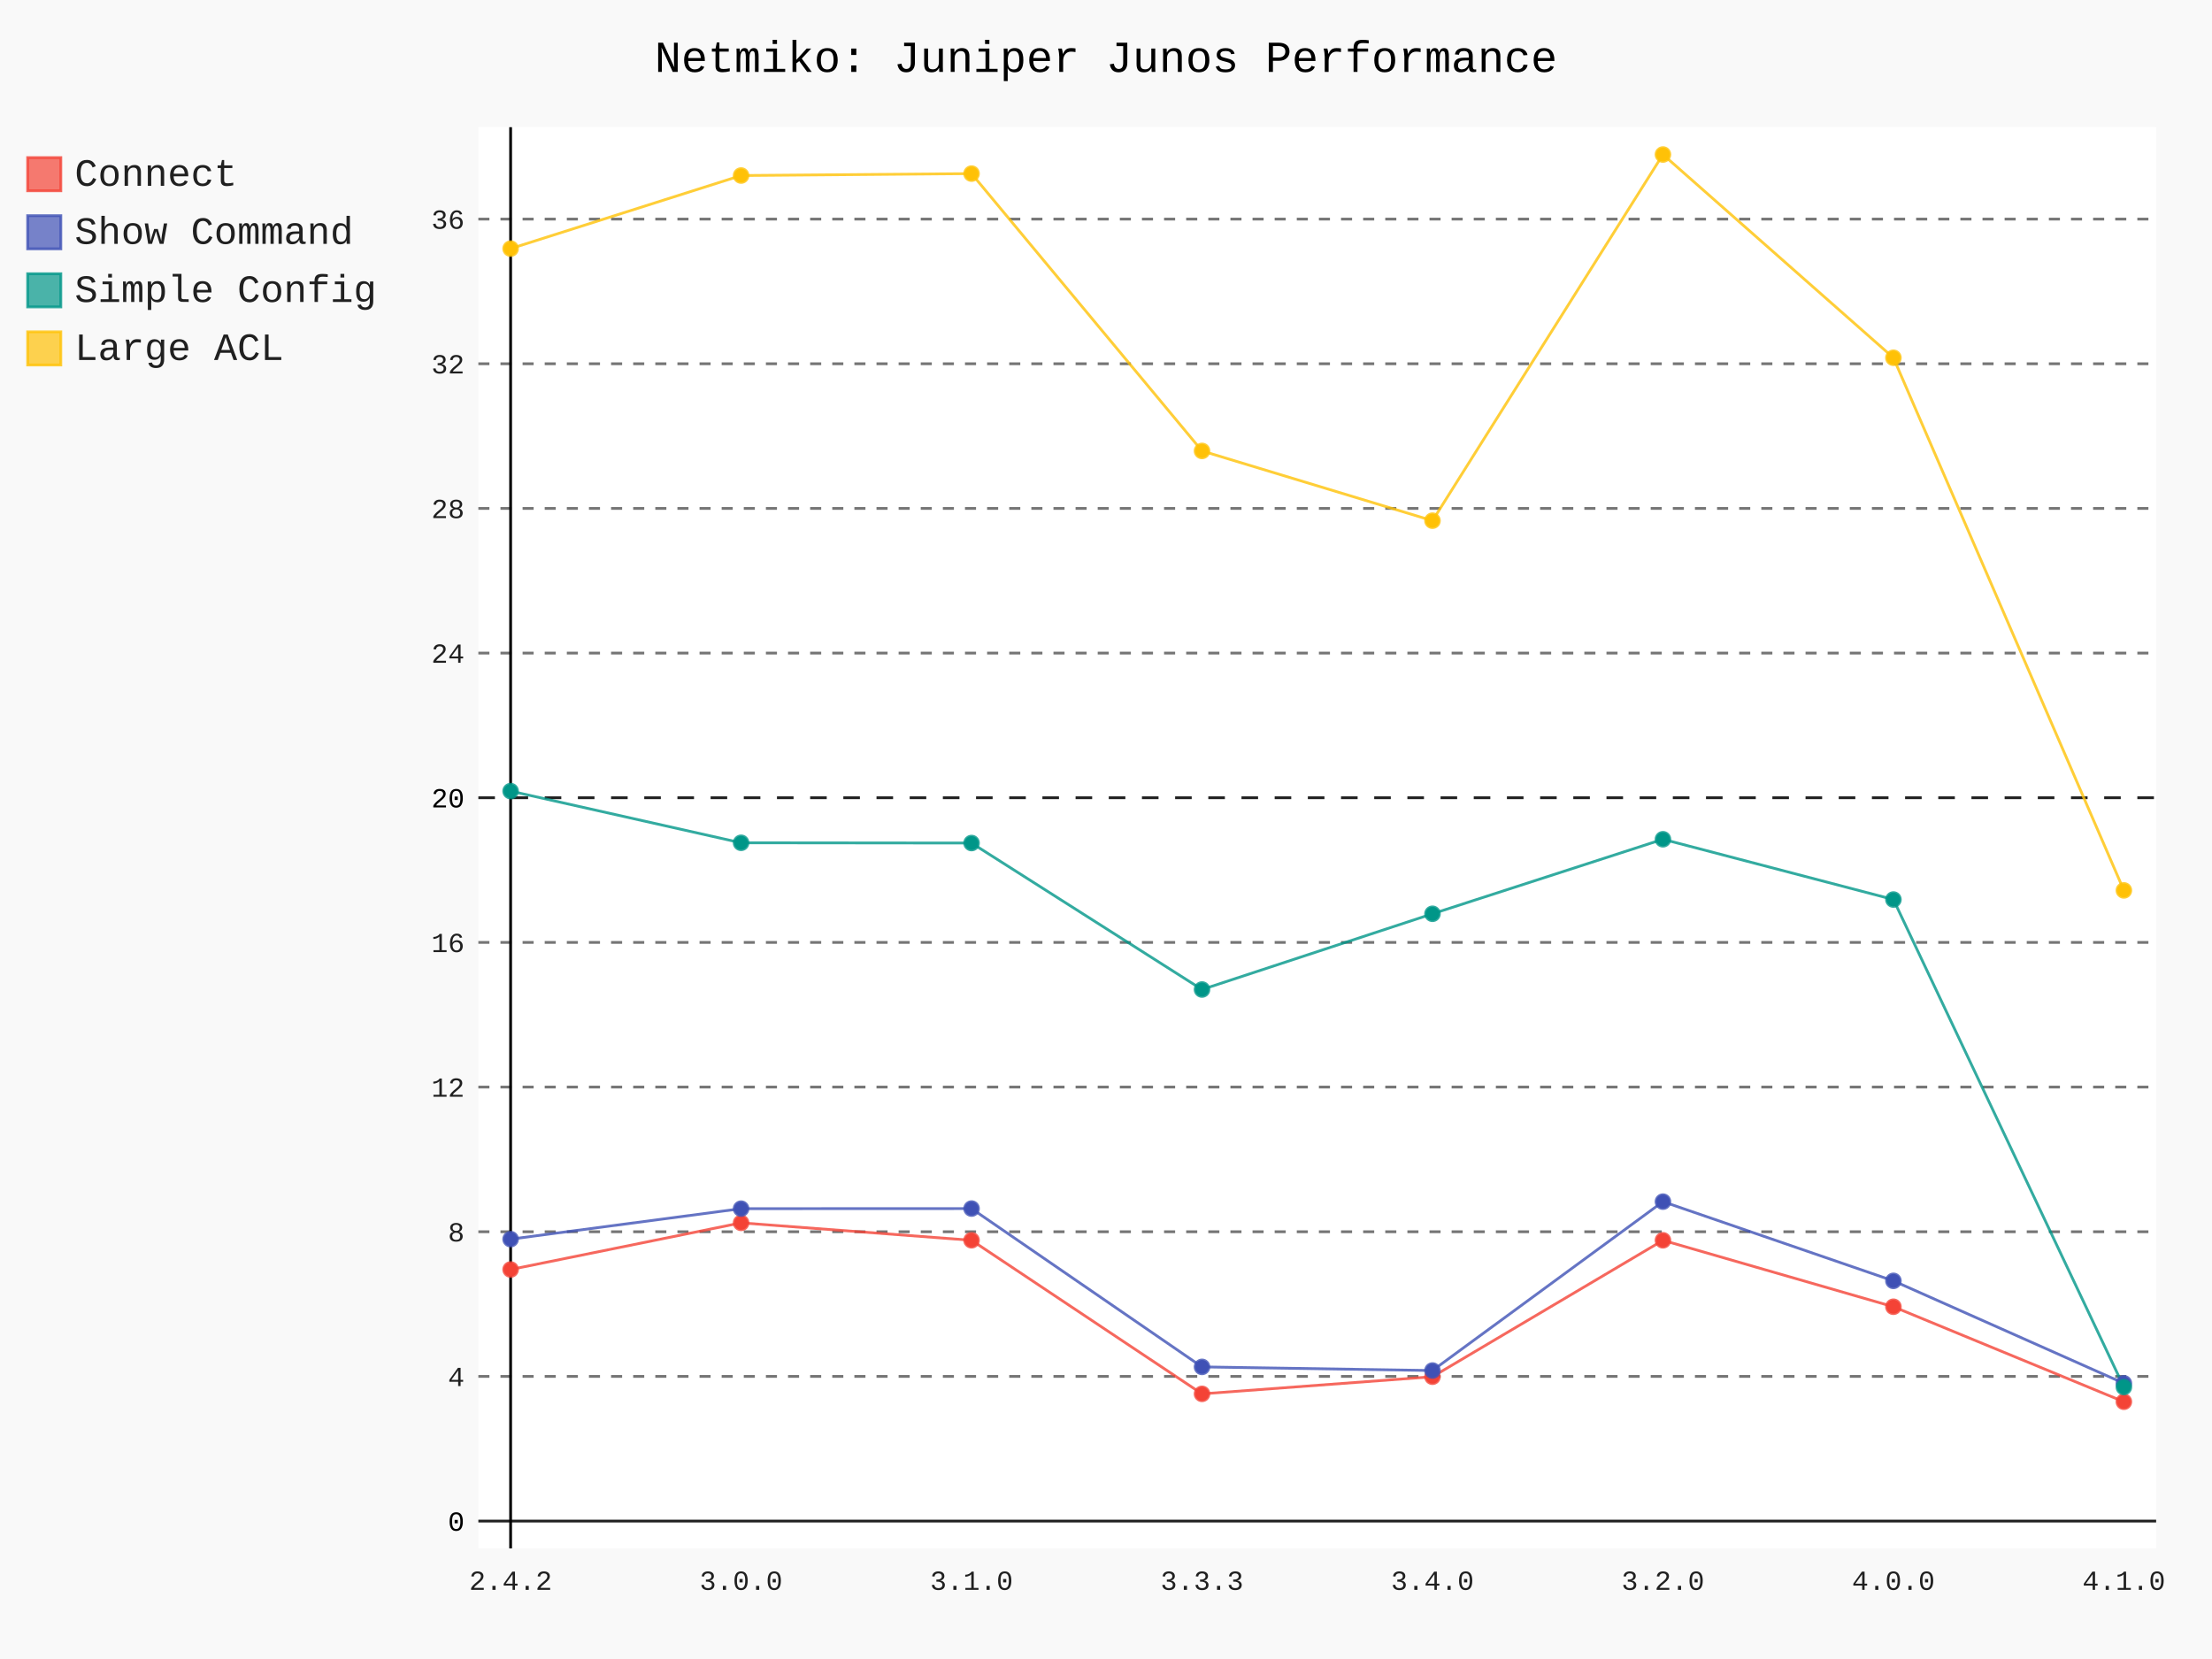
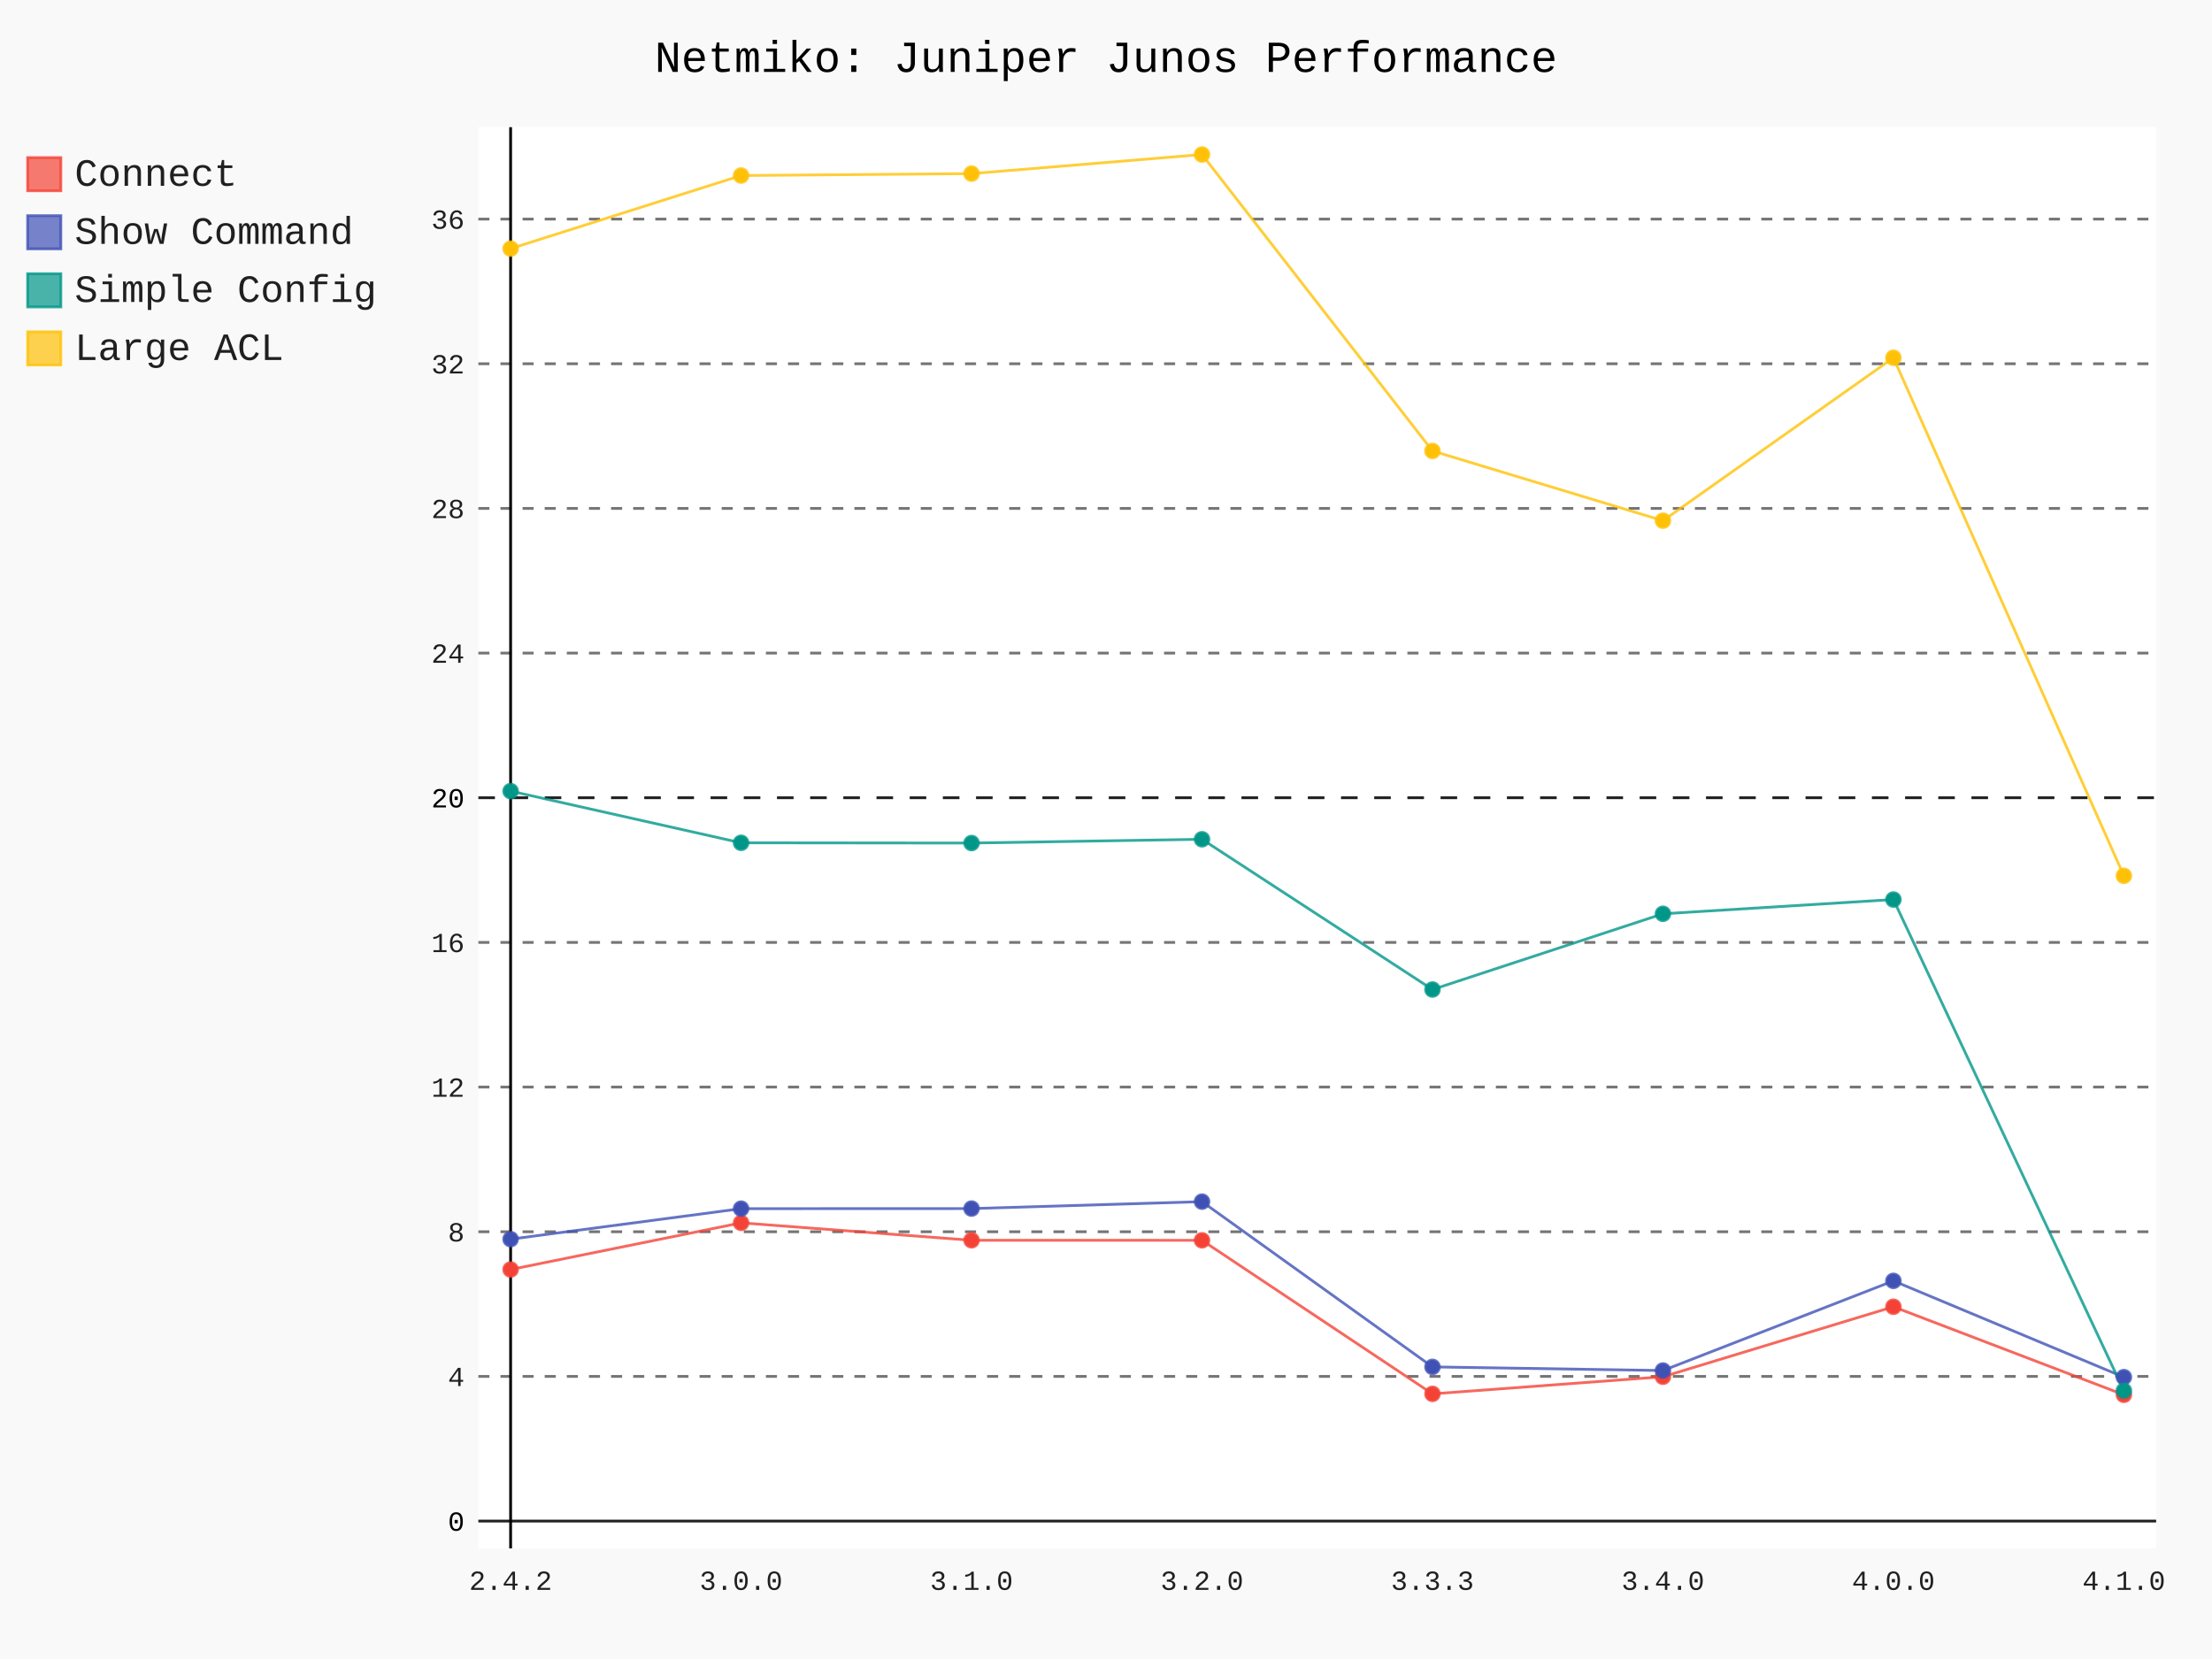
- <svg xmlns="http://www.w3.org/2000/svg" id="chart-37fd788b-9e0f-489f-901a-ba009d6db473" class="pygal-chart" viewBox="0 0 800 600">
+ <svg xmlns="http://www.w3.org/2000/svg" id="chart-bc8720fd-ad71-469c-908b-368c6216bf1d" class="pygal-chart" viewBox="0 0 800 600">
  <defs>
-     <style type="text/css">#chart-37fd788b-9e0f-489f-901a-ba009d6db473{-webkit-user-select:none;-webkit-font-smoothing:antialiased;font-family:Consolas,"Liberation Mono",Menlo,Courier,monospace}#chart-37fd788b-9e0f-489f-901a-ba009d6db473 .title{font-family:Consolas,"Liberation Mono",Menlo,Courier,monospace;font-size:16px}#chart-37fd788b-9e0f-489f-901a-ba009d6db473 .legends .legend text{font-family:Consolas,"Liberation Mono",Menlo,Courier,monospace;font-size:14px}#chart-37fd788b-9e0f-489f-901a-ba009d6db473 .axis text{font-family:Consolas,"Liberation Mono",Menlo,Courier,monospace;font-size:10px}#chart-37fd788b-9e0f-489f-901a-ba009d6db473 .axis text.major{font-family:Consolas,"Liberation Mono",Menlo,Courier,monospace;font-size:10px}#chart-37fd788b-9e0f-489f-901a-ba009d6db473 .text-overlay text.value{font-family:Consolas,"Liberation Mono",Menlo,Courier,monospace;font-size:16px}#chart-37fd788b-9e0f-489f-901a-ba009d6db473 .text-overlay text.label{font-family:Consolas,"Liberation Mono",Menlo,Courier,monospace;font-size:10px}#chart-37fd788b-9e0f-489f-901a-ba009d6db473 .tooltip{font-family:Consolas,"Liberation Mono",Menlo,Courier,monospace;font-size:14px}#chart-37fd788b-9e0f-489f-901a-ba009d6db473 text.no_data{font-family:Consolas,"Liberation Mono",Menlo,Courier,monospace;font-size:64px}
- #chart-37fd788b-9e0f-489f-901a-ba009d6db473{background-color:rgba(249,249,249,1)}#chart-37fd788b-9e0f-489f-901a-ba009d6db473 path,#chart-37fd788b-9e0f-489f-901a-ba009d6db473 line,#chart-37fd788b-9e0f-489f-901a-ba009d6db473 rect,#chart-37fd788b-9e0f-489f-901a-ba009d6db473 circle{-webkit-transition:150ms;-moz-transition:150ms;transition:150ms}#chart-37fd788b-9e0f-489f-901a-ba009d6db473 .graph &gt; .background{fill:rgba(249,249,249,1)}#chart-37fd788b-9e0f-489f-901a-ba009d6db473 .plot &gt; .background{fill:rgba(255,255,255,1)}#chart-37fd788b-9e0f-489f-901a-ba009d6db473 .graph{fill:rgba(0,0,0,.87)}#chart-37fd788b-9e0f-489f-901a-ba009d6db473 text.no_data{fill:rgba(0,0,0,1)}#chart-37fd788b-9e0f-489f-901a-ba009d6db473 .title{fill:rgba(0,0,0,1)}#chart-37fd788b-9e0f-489f-901a-ba009d6db473 .legends .legend text{fill:rgba(0,0,0,.87)}#chart-37fd788b-9e0f-489f-901a-ba009d6db473 .legends .legend:hover text{fill:rgba(0,0,0,1)}#chart-37fd788b-9e0f-489f-901a-ba009d6db473 .axis .line{stroke:rgba(0,0,0,1)}#chart-37fd788b-9e0f-489f-901a-ba009d6db473 .axis .guide.line{stroke:rgba(0,0,0,.54)}#chart-37fd788b-9e0f-489f-901a-ba009d6db473 .axis .major.line{stroke:rgba(0,0,0,.87)}#chart-37fd788b-9e0f-489f-901a-ba009d6db473 .axis text.major{fill:rgba(0,0,0,1)}#chart-37fd788b-9e0f-489f-901a-ba009d6db473 .axis.y .guides:hover .guide.line,#chart-37fd788b-9e0f-489f-901a-ba009d6db473 .line-graph .axis.x .guides:hover .guide.line,#chart-37fd788b-9e0f-489f-901a-ba009d6db473 .stackedline-graph .axis.x .guides:hover .guide.line,#chart-37fd788b-9e0f-489f-901a-ba009d6db473 .xy-graph .axis.x .guides:hover .guide.line{stroke:rgba(0,0,0,1)}#chart-37fd788b-9e0f-489f-901a-ba009d6db473 .axis .guides:hover text{fill:rgba(0,0,0,1)}#chart-37fd788b-9e0f-489f-901a-ba009d6db473 .reactive{fill-opacity:.7;stroke-opacity:.8}#chart-37fd788b-9e0f-489f-901a-ba009d6db473 .ci{stroke:rgba(0,0,0,.87)}#chart-37fd788b-9e0f-489f-901a-ba009d6db473 .reactive.active,#chart-37fd788b-9e0f-489f-901a-ba009d6db473 .active .reactive{fill-opacity:.8;stroke-opacity:.9;stroke-width:4}#chart-37fd788b-9e0f-489f-901a-ba009d6db473 .ci .reactive.active{stroke-width:1.5}#chart-37fd788b-9e0f-489f-901a-ba009d6db473 .series text{fill:rgba(0,0,0,1)}#chart-37fd788b-9e0f-489f-901a-ba009d6db473 .tooltip rect{fill:rgba(255,255,255,1);stroke:rgba(0,0,0,1);-webkit-transition:opacity 150ms;-moz-transition:opacity 150ms;transition:opacity 150ms}#chart-37fd788b-9e0f-489f-901a-ba009d6db473 .tooltip .label{fill:rgba(0,0,0,.87)}#chart-37fd788b-9e0f-489f-901a-ba009d6db473 .tooltip .label{fill:rgba(0,0,0,.87)}#chart-37fd788b-9e0f-489f-901a-ba009d6db473 .tooltip .legend{font-size:.8em;fill:rgba(0,0,0,.54)}#chart-37fd788b-9e0f-489f-901a-ba009d6db473 .tooltip .x_label{font-size:.6em;fill:rgba(0,0,0,1)}#chart-37fd788b-9e0f-489f-901a-ba009d6db473 .tooltip .xlink{font-size:.5em;text-decoration:underline}#chart-37fd788b-9e0f-489f-901a-ba009d6db473 .tooltip .value{font-size:1.5em}#chart-37fd788b-9e0f-489f-901a-ba009d6db473 .bound{font-size:.5em}#chart-37fd788b-9e0f-489f-901a-ba009d6db473 .max-value{font-size:.75em;fill:rgba(0,0,0,.54)}#chart-37fd788b-9e0f-489f-901a-ba009d6db473 .map-element{fill:rgba(255,255,255,1);stroke:rgba(0,0,0,.54) !important}#chart-37fd788b-9e0f-489f-901a-ba009d6db473 .map-element .reactive{fill-opacity:inherit;stroke-opacity:inherit}#chart-37fd788b-9e0f-489f-901a-ba009d6db473 .color-0,#chart-37fd788b-9e0f-489f-901a-ba009d6db473 .color-0 a:visited{stroke:#F44336;fill:#F44336}#chart-37fd788b-9e0f-489f-901a-ba009d6db473 .color-1,#chart-37fd788b-9e0f-489f-901a-ba009d6db473 .color-1 a:visited{stroke:#3F51B5;fill:#3F51B5}#chart-37fd788b-9e0f-489f-901a-ba009d6db473 .color-2,#chart-37fd788b-9e0f-489f-901a-ba009d6db473 .color-2 a:visited{stroke:#009688;fill:#009688}#chart-37fd788b-9e0f-489f-901a-ba009d6db473 .color-3,#chart-37fd788b-9e0f-489f-901a-ba009d6db473 .color-3 a:visited{stroke:#FFC107;fill:#FFC107}#chart-37fd788b-9e0f-489f-901a-ba009d6db473 .text-overlay .color-0 text{fill:black}#chart-37fd788b-9e0f-489f-901a-ba009d6db473 .text-overlay .color-1 text{fill:black}#chart-37fd788b-9e0f-489f-901a-ba009d6db473 .text-overlay .color-2 text{fill:black}#chart-37fd788b-9e0f-489f-901a-ba009d6db473 .text-overlay .color-3 text{fill:black}
- #chart-37fd788b-9e0f-489f-901a-ba009d6db473 text.no_data{text-anchor:middle}#chart-37fd788b-9e0f-489f-901a-ba009d6db473 .guide.line{fill:none}#chart-37fd788b-9e0f-489f-901a-ba009d6db473 .centered{text-anchor:middle}#chart-37fd788b-9e0f-489f-901a-ba009d6db473 .title{text-anchor:middle}#chart-37fd788b-9e0f-489f-901a-ba009d6db473 .legends .legend text{fill-opacity:1}#chart-37fd788b-9e0f-489f-901a-ba009d6db473 .axis.x text{text-anchor:middle}#chart-37fd788b-9e0f-489f-901a-ba009d6db473 .axis.x:not(.web) text[transform]{text-anchor:start}#chart-37fd788b-9e0f-489f-901a-ba009d6db473 .axis.x:not(.web) text[transform].backwards{text-anchor:end}#chart-37fd788b-9e0f-489f-901a-ba009d6db473 .axis.y text{text-anchor:end}#chart-37fd788b-9e0f-489f-901a-ba009d6db473 .axis.y text[transform].backwards{text-anchor:start}#chart-37fd788b-9e0f-489f-901a-ba009d6db473 .axis.y2 text{text-anchor:start}#chart-37fd788b-9e0f-489f-901a-ba009d6db473 .axis.y2 text[transform].backwards{text-anchor:end}#chart-37fd788b-9e0f-489f-901a-ba009d6db473 .axis .guide.line{stroke-dasharray:4,4}#chart-37fd788b-9e0f-489f-901a-ba009d6db473 .axis .major.guide.line{stroke-dasharray:6,6}#chart-37fd788b-9e0f-489f-901a-ba009d6db473 .horizontal .axis.y .guide.line,#chart-37fd788b-9e0f-489f-901a-ba009d6db473 .horizontal .axis.y2 .guide.line,#chart-37fd788b-9e0f-489f-901a-ba009d6db473 .vertical .axis.x .guide.line{opacity:0}#chart-37fd788b-9e0f-489f-901a-ba009d6db473 .horizontal .axis.always_show .guide.line,#chart-37fd788b-9e0f-489f-901a-ba009d6db473 .vertical .axis.always_show .guide.line{opacity:1 !important}#chart-37fd788b-9e0f-489f-901a-ba009d6db473 .axis.y .guides:hover .guide.line,#chart-37fd788b-9e0f-489f-901a-ba009d6db473 .axis.y2 .guides:hover .guide.line,#chart-37fd788b-9e0f-489f-901a-ba009d6db473 .axis.x .guides:hover .guide.line{opacity:1}#chart-37fd788b-9e0f-489f-901a-ba009d6db473 .axis .guides:hover text{opacity:1}#chart-37fd788b-9e0f-489f-901a-ba009d6db473 .nofill{fill:none}#chart-37fd788b-9e0f-489f-901a-ba009d6db473 .subtle-fill{fill-opacity:.2}#chart-37fd788b-9e0f-489f-901a-ba009d6db473 .dot{stroke-width:1px;fill-opacity:1}#chart-37fd788b-9e0f-489f-901a-ba009d6db473 .dot.active{stroke-width:5px}#chart-37fd788b-9e0f-489f-901a-ba009d6db473 .dot.negative{fill:transparent}#chart-37fd788b-9e0f-489f-901a-ba009d6db473 text,#chart-37fd788b-9e0f-489f-901a-ba009d6db473 tspan{stroke:none !important}#chart-37fd788b-9e0f-489f-901a-ba009d6db473 .series text.active{opacity:1}#chart-37fd788b-9e0f-489f-901a-ba009d6db473 .tooltip rect{fill-opacity:.95;stroke-width:.5}#chart-37fd788b-9e0f-489f-901a-ba009d6db473 .tooltip text{fill-opacity:1}#chart-37fd788b-9e0f-489f-901a-ba009d6db473 .showable{visibility:hidden}#chart-37fd788b-9e0f-489f-901a-ba009d6db473 .showable.shown{visibility:visible}#chart-37fd788b-9e0f-489f-901a-ba009d6db473 .gauge-background{fill:rgba(229,229,229,1);stroke:none}#chart-37fd788b-9e0f-489f-901a-ba009d6db473 .bg-lines{stroke:rgba(249,249,249,1);stroke-width:2px}</style>
+     <style type="text/css">#chart-bc8720fd-ad71-469c-908b-368c6216bf1d{-webkit-user-select:none;-webkit-font-smoothing:antialiased;font-family:Consolas,"Liberation Mono",Menlo,Courier,monospace}#chart-bc8720fd-ad71-469c-908b-368c6216bf1d .title{font-family:Consolas,"Liberation Mono",Menlo,Courier,monospace;font-size:16px}#chart-bc8720fd-ad71-469c-908b-368c6216bf1d .legends .legend text{font-family:Consolas,"Liberation Mono",Menlo,Courier,monospace;font-size:14px}#chart-bc8720fd-ad71-469c-908b-368c6216bf1d .axis text{font-family:Consolas,"Liberation Mono",Menlo,Courier,monospace;font-size:10px}#chart-bc8720fd-ad71-469c-908b-368c6216bf1d .axis text.major{font-family:Consolas,"Liberation Mono",Menlo,Courier,monospace;font-size:10px}#chart-bc8720fd-ad71-469c-908b-368c6216bf1d .text-overlay text.value{font-family:Consolas,"Liberation Mono",Menlo,Courier,monospace;font-size:16px}#chart-bc8720fd-ad71-469c-908b-368c6216bf1d .text-overlay text.label{font-family:Consolas,"Liberation Mono",Menlo,Courier,monospace;font-size:10px}#chart-bc8720fd-ad71-469c-908b-368c6216bf1d .tooltip{font-family:Consolas,"Liberation Mono",Menlo,Courier,monospace;font-size:14px}#chart-bc8720fd-ad71-469c-908b-368c6216bf1d text.no_data{font-family:Consolas,"Liberation Mono",Menlo,Courier,monospace;font-size:64px}
+ #chart-bc8720fd-ad71-469c-908b-368c6216bf1d{background-color:rgba(249,249,249,1)}#chart-bc8720fd-ad71-469c-908b-368c6216bf1d path,#chart-bc8720fd-ad71-469c-908b-368c6216bf1d line,#chart-bc8720fd-ad71-469c-908b-368c6216bf1d rect,#chart-bc8720fd-ad71-469c-908b-368c6216bf1d circle{-webkit-transition:150ms;-moz-transition:150ms;transition:150ms}#chart-bc8720fd-ad71-469c-908b-368c6216bf1d .graph &gt; .background{fill:rgba(249,249,249,1)}#chart-bc8720fd-ad71-469c-908b-368c6216bf1d .plot &gt; .background{fill:rgba(255,255,255,1)}#chart-bc8720fd-ad71-469c-908b-368c6216bf1d .graph{fill:rgba(0,0,0,.87)}#chart-bc8720fd-ad71-469c-908b-368c6216bf1d text.no_data{fill:rgba(0,0,0,1)}#chart-bc8720fd-ad71-469c-908b-368c6216bf1d .title{fill:rgba(0,0,0,1)}#chart-bc8720fd-ad71-469c-908b-368c6216bf1d .legends .legend text{fill:rgba(0,0,0,.87)}#chart-bc8720fd-ad71-469c-908b-368c6216bf1d .legends .legend:hover text{fill:rgba(0,0,0,1)}#chart-bc8720fd-ad71-469c-908b-368c6216bf1d .axis .line{stroke:rgba(0,0,0,1)}#chart-bc8720fd-ad71-469c-908b-368c6216bf1d .axis .guide.line{stroke:rgba(0,0,0,.54)}#chart-bc8720fd-ad71-469c-908b-368c6216bf1d .axis .major.line{stroke:rgba(0,0,0,.87)}#chart-bc8720fd-ad71-469c-908b-368c6216bf1d .axis text.major{fill:rgba(0,0,0,1)}#chart-bc8720fd-ad71-469c-908b-368c6216bf1d .axis.y .guides:hover .guide.line,#chart-bc8720fd-ad71-469c-908b-368c6216bf1d .line-graph .axis.x .guides:hover .guide.line,#chart-bc8720fd-ad71-469c-908b-368c6216bf1d .stackedline-graph .axis.x .guides:hover .guide.line,#chart-bc8720fd-ad71-469c-908b-368c6216bf1d .xy-graph .axis.x .guides:hover .guide.line{stroke:rgba(0,0,0,1)}#chart-bc8720fd-ad71-469c-908b-368c6216bf1d .axis .guides:hover text{fill:rgba(0,0,0,1)}#chart-bc8720fd-ad71-469c-908b-368c6216bf1d .reactive{fill-opacity:.7;stroke-opacity:.8}#chart-bc8720fd-ad71-469c-908b-368c6216bf1d .ci{stroke:rgba(0,0,0,.87)}#chart-bc8720fd-ad71-469c-908b-368c6216bf1d .reactive.active,#chart-bc8720fd-ad71-469c-908b-368c6216bf1d .active .reactive{fill-opacity:.8;stroke-opacity:.9;stroke-width:4}#chart-bc8720fd-ad71-469c-908b-368c6216bf1d .ci .reactive.active{stroke-width:1.5}#chart-bc8720fd-ad71-469c-908b-368c6216bf1d .series text{fill:rgba(0,0,0,1)}#chart-bc8720fd-ad71-469c-908b-368c6216bf1d .tooltip rect{fill:rgba(255,255,255,1);stroke:rgba(0,0,0,1);-webkit-transition:opacity 150ms;-moz-transition:opacity 150ms;transition:opacity 150ms}#chart-bc8720fd-ad71-469c-908b-368c6216bf1d .tooltip .label{fill:rgba(0,0,0,.87)}#chart-bc8720fd-ad71-469c-908b-368c6216bf1d .tooltip .label{fill:rgba(0,0,0,.87)}#chart-bc8720fd-ad71-469c-908b-368c6216bf1d .tooltip .legend{font-size:.8em;fill:rgba(0,0,0,.54)}#chart-bc8720fd-ad71-469c-908b-368c6216bf1d .tooltip .x_label{font-size:.6em;fill:rgba(0,0,0,1)}#chart-bc8720fd-ad71-469c-908b-368c6216bf1d .tooltip .xlink{font-size:.5em;text-decoration:underline}#chart-bc8720fd-ad71-469c-908b-368c6216bf1d .tooltip .value{font-size:1.5em}#chart-bc8720fd-ad71-469c-908b-368c6216bf1d .bound{font-size:.5em}#chart-bc8720fd-ad71-469c-908b-368c6216bf1d .max-value{font-size:.75em;fill:rgba(0,0,0,.54)}#chart-bc8720fd-ad71-469c-908b-368c6216bf1d .map-element{fill:rgba(255,255,255,1);stroke:rgba(0,0,0,.54) !important}#chart-bc8720fd-ad71-469c-908b-368c6216bf1d .map-element .reactive{fill-opacity:inherit;stroke-opacity:inherit}#chart-bc8720fd-ad71-469c-908b-368c6216bf1d .color-0,#chart-bc8720fd-ad71-469c-908b-368c6216bf1d .color-0 a:visited{stroke:#F44336;fill:#F44336}#chart-bc8720fd-ad71-469c-908b-368c6216bf1d .color-1,#chart-bc8720fd-ad71-469c-908b-368c6216bf1d .color-1 a:visited{stroke:#3F51B5;fill:#3F51B5}#chart-bc8720fd-ad71-469c-908b-368c6216bf1d .color-2,#chart-bc8720fd-ad71-469c-908b-368c6216bf1d .color-2 a:visited{stroke:#009688;fill:#009688}#chart-bc8720fd-ad71-469c-908b-368c6216bf1d .color-3,#chart-bc8720fd-ad71-469c-908b-368c6216bf1d .color-3 a:visited{stroke:#FFC107;fill:#FFC107}#chart-bc8720fd-ad71-469c-908b-368c6216bf1d .text-overlay .color-0 text{fill:black}#chart-bc8720fd-ad71-469c-908b-368c6216bf1d .text-overlay .color-1 text{fill:black}#chart-bc8720fd-ad71-469c-908b-368c6216bf1d .text-overlay .color-2 text{fill:black}#chart-bc8720fd-ad71-469c-908b-368c6216bf1d .text-overlay .color-3 text{fill:black}
+ #chart-bc8720fd-ad71-469c-908b-368c6216bf1d text.no_data{text-anchor:middle}#chart-bc8720fd-ad71-469c-908b-368c6216bf1d .guide.line{fill:none}#chart-bc8720fd-ad71-469c-908b-368c6216bf1d .centered{text-anchor:middle}#chart-bc8720fd-ad71-469c-908b-368c6216bf1d .title{text-anchor:middle}#chart-bc8720fd-ad71-469c-908b-368c6216bf1d .legends .legend text{fill-opacity:1}#chart-bc8720fd-ad71-469c-908b-368c6216bf1d .axis.x text{text-anchor:middle}#chart-bc8720fd-ad71-469c-908b-368c6216bf1d .axis.x:not(.web) text[transform]{text-anchor:start}#chart-bc8720fd-ad71-469c-908b-368c6216bf1d .axis.x:not(.web) text[transform].backwards{text-anchor:end}#chart-bc8720fd-ad71-469c-908b-368c6216bf1d .axis.y text{text-anchor:end}#chart-bc8720fd-ad71-469c-908b-368c6216bf1d .axis.y text[transform].backwards{text-anchor:start}#chart-bc8720fd-ad71-469c-908b-368c6216bf1d .axis.y2 text{text-anchor:start}#chart-bc8720fd-ad71-469c-908b-368c6216bf1d .axis.y2 text[transform].backwards{text-anchor:end}#chart-bc8720fd-ad71-469c-908b-368c6216bf1d .axis .guide.line{stroke-dasharray:4,4}#chart-bc8720fd-ad71-469c-908b-368c6216bf1d .axis .major.guide.line{stroke-dasharray:6,6}#chart-bc8720fd-ad71-469c-908b-368c6216bf1d .horizontal .axis.y .guide.line,#chart-bc8720fd-ad71-469c-908b-368c6216bf1d .horizontal .axis.y2 .guide.line,#chart-bc8720fd-ad71-469c-908b-368c6216bf1d .vertical .axis.x .guide.line{opacity:0}#chart-bc8720fd-ad71-469c-908b-368c6216bf1d .horizontal .axis.always_show .guide.line,#chart-bc8720fd-ad71-469c-908b-368c6216bf1d .vertical .axis.always_show .guide.line{opacity:1 !important}#chart-bc8720fd-ad71-469c-908b-368c6216bf1d .axis.y .guides:hover .guide.line,#chart-bc8720fd-ad71-469c-908b-368c6216bf1d .axis.y2 .guides:hover .guide.line,#chart-bc8720fd-ad71-469c-908b-368c6216bf1d .axis.x .guides:hover .guide.line{opacity:1}#chart-bc8720fd-ad71-469c-908b-368c6216bf1d .axis .guides:hover text{opacity:1}#chart-bc8720fd-ad71-469c-908b-368c6216bf1d .nofill{fill:none}#chart-bc8720fd-ad71-469c-908b-368c6216bf1d .subtle-fill{fill-opacity:.2}#chart-bc8720fd-ad71-469c-908b-368c6216bf1d .dot{stroke-width:1px;fill-opacity:1}#chart-bc8720fd-ad71-469c-908b-368c6216bf1d .dot.active{stroke-width:5px}#chart-bc8720fd-ad71-469c-908b-368c6216bf1d .dot.negative{fill:transparent}#chart-bc8720fd-ad71-469c-908b-368c6216bf1d text,#chart-bc8720fd-ad71-469c-908b-368c6216bf1d tspan{stroke:none !important}#chart-bc8720fd-ad71-469c-908b-368c6216bf1d .series text.active{opacity:1}#chart-bc8720fd-ad71-469c-908b-368c6216bf1d .tooltip rect{fill-opacity:.95;stroke-width:.5}#chart-bc8720fd-ad71-469c-908b-368c6216bf1d .tooltip text{fill-opacity:1}#chart-bc8720fd-ad71-469c-908b-368c6216bf1d .showable{visibility:hidden}#chart-bc8720fd-ad71-469c-908b-368c6216bf1d .showable.shown{visibility:visible}#chart-bc8720fd-ad71-469c-908b-368c6216bf1d .gauge-background{fill:rgba(229,229,229,1);stroke:none}#chart-bc8720fd-ad71-469c-908b-368c6216bf1d .bg-lines{stroke:rgba(249,249,249,1);stroke-width:2px}</style>
  </defs>
  <g class="graph line-graph vertical">
    <rect x="0" y="0" width="800" height="600" class="background" />
    <g transform="translate(173, 46)" class="plot">
      <rect x="0" y="0" width="606.8" height="514" class="background" />
      <g class="axis y always_show">
        <g class="guides">
          <path d="M0 504.115 h606.8" class="axis major line" />
          <text x="-5" y="507.615" class="major">0</text>
        </g>
        <g class="guides">
          <path d="M0 451.796 h606.8" class="guide line" />
          <text x="-5" y="455.296" class="">4</text>
        </g>
        <g class="guides">
          <path d="M0 399.476 h606.8" class="guide line" />
          <text x="-5" y="402.976" class="">8</text>
        </g>
        <g class="guides">
          <path d="M0 347.156 h606.8" class="guide line" />
          <text x="-5" y="350.656" class="">12</text>
        </g>
        <g class="guides">
          <path d="M0 294.837 h606.8" class="guide line" />
          <text x="-5" y="298.337" class="">16</text>
        </g>
        <g class="guides">
          <path d="M0 242.517 h606.8" class="major guide line" />
          <text x="-5" y="246.017" class="major">20</text>
        </g>
        <g class="guides">
          <path d="M0 190.198 h606.8" class="guide line" />
          <text x="-5" y="193.698" class="">24</text>
        </g>
        <g class="guides">
          <path d="M0 137.878 h606.8" class="guide line" />
          <text x="-5" y="141.378" class="">28</text>
        </g>
        <g class="guides">
          <path d="M0 85.558 h606.8" class="guide line" />
          <text x="-5" y="89.058" class="">32</text>
        </g>
        <g class="guides">
          <path d="M0 33.239 h606.8" class="guide line" />
          <text x="-5" y="36.739" class="">36</text>
        </g>
      </g>
      <g class="axis x">
        <g class="guides">
          <path d="M11.669 0 v514" class="line" />
          <text x="11.669" y="529.0" class="">2.4.2</text>
        </g>
        <g class="guides">
          <path d="M95.021 0 v514" class="guide line" />
          <text x="95.021" y="529.0" class="">3.0.0</text>
        </g>
        <g class="guides">
          <path d="M178.373 0 v514" class="guide line" />
          <text x="178.373" y="529.0" class="">3.1.0</text>
        </g>
        <g class="guides">
          <path d="M261.724 0 v514" class="guide line" />
-           <text x="261.724" y="529.0" class="">3.3.3</text>
+           <text x="261.724" y="529.0" class="">3.2.0</text>
        </g>
        <g class="guides">
          <path d="M345.076 0 v514" class="guide line" />
-           <text x="345.076" y="529.0" class="">3.4.0</text>
+           <text x="345.076" y="529.0" class="">3.3.3</text>
        </g>
        <g class="guides">
          <path d="M428.427 0 v514" class="guide line" />
-           <text x="428.427" y="529.0" class="">3.2.0</text>
+           <text x="428.427" y="529.0" class="">3.4.0</text>
        </g>
        <g class="guides">
          <path d="M511.779 0 v514" class="guide line" />
          <text x="511.779" y="529.0" class="">4.0.0</text>
        </g>
        <g class="guides">
          <path d="M595.131 0 v514" class="guide line" />
          <text x="595.131" y="529.0" class="">4.1.0</text>
        </g>
      </g>
      <g class="series serie-0 color-0">
-         <path d="M11.669 413.134 L95.021 396.259 178.373 402.563 261.724 458.109 345.076 451.91 428.427 402.578 511.779 426.604 595.131 460.962" class="line reactive nofill" />
+         <path d="M11.669 413.134 L95.021 396.259 178.373 402.563 261.724 402.578 345.076 458.109 428.427 451.91 511.779 426.604 595.131 458.447" class="line reactive nofill" />
      </g>
      <g class="series serie-1 color-1">
-         <path d="M11.669 402.155 L95.021 391.13 178.373 391.097 261.724 448.356 345.076 449.674 428.427 388.59 511.779 417.243 595.131 454.29" class="line reactive nofill" />
+         <path d="M11.669 402.155 L95.021 391.13 178.373 391.097 261.724 388.59 345.076 448.356 428.427 449.674 511.779 417.243 595.131 452.067" class="line reactive nofill" />
      </g>
      <g class="series serie-2 color-2">
-         <path d="M11.669 240.114 L95.021 258.812 178.373 258.897 261.724 311.872 345.076 284.483 428.427 257.53 511.779 279.329 595.131 455.655" class="line reactive nofill" />
+         <path d="M11.669 240.114 L95.021 258.812 178.373 258.897 261.724 257.53 345.076 311.872 428.427 284.483 511.779 279.329 595.131 456.949" class="line reactive nofill" />
      </g>
      <g class="series serie-3 color-3">
-         <path d="M11.669 43.917 L95.021 17.484 178.373 16.792 261.724 117.09 345.076 142.314 428.427 9.885 511.779 83.393 595.131 276.028" class="line reactive nofill" />
+         <path d="M11.669 43.917 L95.021 17.484 178.373 16.792 261.724 9.885 345.076 117.09 428.427 142.314 511.779 83.393 595.131 270.748" class="line reactive nofill" />
      </g>
    </g>
    <g class="titles">
      <text x="400.0" y="26" class="title plot_title">Netmiko: Juniper Junos Performance</text>
    </g>
    <g transform="translate(173, 46)" class="plot overlay">
      <g class="series serie-0 color-0">
        <g class="dots">
          <circle cx="11.669" cy="413.134" r="2.5" class="dot reactive tooltip-trigger" />
        </g>
        <g class="dots">
          <circle cx="95.021" cy="396.259" r="2.5" class="dot reactive tooltip-trigger" />
        </g>
        <g class="dots">
          <circle cx="178.373" cy="402.563" r="2.5" class="dot reactive tooltip-trigger" />
        </g>
        <g class="dots">
-           <circle cx="261.724" cy="458.109" r="2.5" class="dot reactive tooltip-trigger" />
-         </g>
-         <g class="dots">
-           <circle cx="345.076" cy="451.91" r="2.5" class="dot reactive tooltip-trigger" />
-         </g>
-         <g class="dots">
-           <circle cx="428.427" cy="402.578" r="2.5" class="dot reactive tooltip-trigger" />
+           <circle cx="261.724" cy="402.578" r="2.5" class="dot reactive tooltip-trigger" />
+         </g>
+         <g class="dots">
+           <circle cx="345.076" cy="458.109" r="2.5" class="dot reactive tooltip-trigger" />
+         </g>
+         <g class="dots">
+           <circle cx="428.427" cy="451.91" r="2.5" class="dot reactive tooltip-trigger" />
        </g>
        <g class="dots">
          <circle cx="511.779" cy="426.604" r="2.5" class="dot reactive tooltip-trigger" />
        </g>
        <g class="dots">
-           <circle cx="595.131" cy="460.962" r="2.5" class="dot reactive tooltip-trigger" />
+           <circle cx="595.131" cy="458.447" r="2.5" class="dot reactive tooltip-trigger" />
        </g>
      </g>
      <g class="series serie-1 color-1">
        <g class="dots">
          <circle cx="11.669" cy="402.155" r="2.5" class="dot reactive tooltip-trigger" />
        </g>
        <g class="dots">
          <circle cx="95.021" cy="391.13" r="2.5" class="dot reactive tooltip-trigger" />
        </g>
        <g class="dots">
          <circle cx="178.373" cy="391.097" r="2.5" class="dot reactive tooltip-trigger" />
        </g>
        <g class="dots">
-           <circle cx="261.724" cy="448.356" r="2.5" class="dot reactive tooltip-trigger" />
-         </g>
-         <g class="dots">
-           <circle cx="345.076" cy="449.674" r="2.5" class="dot reactive tooltip-trigger" />
-         </g>
-         <g class="dots">
-           <circle cx="428.427" cy="388.59" r="2.5" class="dot reactive tooltip-trigger" />
+           <circle cx="261.724" cy="388.59" r="2.5" class="dot reactive tooltip-trigger" />
+         </g>
+         <g class="dots">
+           <circle cx="345.076" cy="448.356" r="2.5" class="dot reactive tooltip-trigger" />
+         </g>
+         <g class="dots">
+           <circle cx="428.427" cy="449.674" r="2.5" class="dot reactive tooltip-trigger" />
        </g>
        <g class="dots">
          <circle cx="511.779" cy="417.243" r="2.5" class="dot reactive tooltip-trigger" />
        </g>
        <g class="dots">
-           <circle cx="595.131" cy="454.29" r="2.5" class="dot reactive tooltip-trigger" />
+           <circle cx="595.131" cy="452.067" r="2.5" class="dot reactive tooltip-trigger" />
        </g>
      </g>
      <g class="series serie-2 color-2">
        <g class="dots">
          <circle cx="11.669" cy="240.114" r="2.5" class="dot reactive tooltip-trigger" />
        </g>
        <g class="dots">
          <circle cx="95.021" cy="258.812" r="2.5" class="dot reactive tooltip-trigger" />
        </g>
        <g class="dots">
          <circle cx="178.373" cy="258.897" r="2.5" class="dot reactive tooltip-trigger" />
        </g>
        <g class="dots">
-           <circle cx="261.724" cy="311.872" r="2.5" class="dot reactive tooltip-trigger" />
-         </g>
-         <g class="dots">
-           <circle cx="345.076" cy="284.483" r="2.5" class="dot reactive tooltip-trigger" />
-         </g>
-         <g class="dots">
-           <circle cx="428.427" cy="257.53" r="2.5" class="dot reactive tooltip-trigger" />
+           <circle cx="261.724" cy="257.53" r="2.5" class="dot reactive tooltip-trigger" />
+         </g>
+         <g class="dots">
+           <circle cx="345.076" cy="311.872" r="2.5" class="dot reactive tooltip-trigger" />
+         </g>
+         <g class="dots">
+           <circle cx="428.427" cy="284.483" r="2.5" class="dot reactive tooltip-trigger" />
        </g>
        <g class="dots">
          <circle cx="511.779" cy="279.329" r="2.5" class="dot reactive tooltip-trigger" />
        </g>
        <g class="dots">
-           <circle cx="595.131" cy="455.655" r="2.5" class="dot reactive tooltip-trigger" />
+           <circle cx="595.131" cy="456.949" r="2.5" class="dot reactive tooltip-trigger" />
        </g>
      </g>
      <g class="series serie-3 color-3">
        <g class="dots">
          <circle cx="11.669" cy="43.917" r="2.5" class="dot reactive tooltip-trigger" />
        </g>
        <g class="dots">
          <circle cx="95.021" cy="17.484" r="2.5" class="dot reactive tooltip-trigger" />
        </g>
        <g class="dots">
          <circle cx="178.373" cy="16.792" r="2.5" class="dot reactive tooltip-trigger" />
        </g>
        <g class="dots">
-           <circle cx="261.724" cy="117.09" r="2.5" class="dot reactive tooltip-trigger" />
-         </g>
-         <g class="dots">
-           <circle cx="345.076" cy="142.314" r="2.5" class="dot reactive tooltip-trigger" />
-         </g>
-         <g class="dots">
-           <circle cx="428.427" cy="9.885" r="2.5" class="dot reactive tooltip-trigger" />
+           <circle cx="261.724" cy="9.885" r="2.5" class="dot reactive tooltip-trigger" />
+         </g>
+         <g class="dots">
+           <circle cx="345.076" cy="117.09" r="2.5" class="dot reactive tooltip-trigger" />
+         </g>
+         <g class="dots">
+           <circle cx="428.427" cy="142.314" r="2.5" class="dot reactive tooltip-trigger" />
        </g>
        <g class="dots">
          <circle cx="511.779" cy="83.393" r="2.5" class="dot reactive tooltip-trigger" />
        </g>
        <g class="dots">
-           <circle cx="595.131" cy="276.028" r="2.5" class="dot reactive tooltip-trigger" />
+           <circle cx="595.131" cy="270.748" r="2.5" class="dot reactive tooltip-trigger" />
        </g>
      </g>
    </g>
    <g transform="translate(173, 46)" class="plot text-overlay">
      <g class="series serie-0 color-0" />
      <g class="series serie-1 color-1" />
      <g class="series serie-2 color-2" />
      <g class="series serie-3 color-3" />
    </g>
    <g transform="translate(173, 46)" class="plot tooltip-overlay">
      <g transform="translate(0 0)" style="opacity: 0" class="tooltip">
        <rect rx="0" ry="0" width="0" height="0" class="tooltip-box" />
        <g class="text" />
      </g>
    </g>
    <g transform="translate(10, 56)" class="legends">
      <g id="activate-serie-0" class="legend reactive activate-serie">
        <rect x="0.0" y="1.0" width="12" height="12" class="color-0 reactive" />
        <text x="17.0" y="11.2">Connect</text>
      </g>
      <g id="activate-serie-1" class="legend reactive activate-serie">
        <rect x="0.0" y="22.0" width="12" height="12" class="color-1 reactive" />
        <text x="17.0" y="32.2">Show Command</text>
      </g>
      <g id="activate-serie-2" class="legend reactive activate-serie">
        <rect x="0.0" y="43.0" width="12" height="12" class="color-2 reactive" />
        <text x="17.0" y="53.2">Simple Config</text>
      </g>
      <g id="activate-serie-3" class="legend reactive activate-serie">
        <rect x="0.0" y="64.0" width="12" height="12" class="color-3 reactive" />
        <text x="17.0" y="74.2">Large ACL</text>
      </g>
    </g>
    <g transform="translate(790, 56)" class="legends" />
  </g>
</svg>
